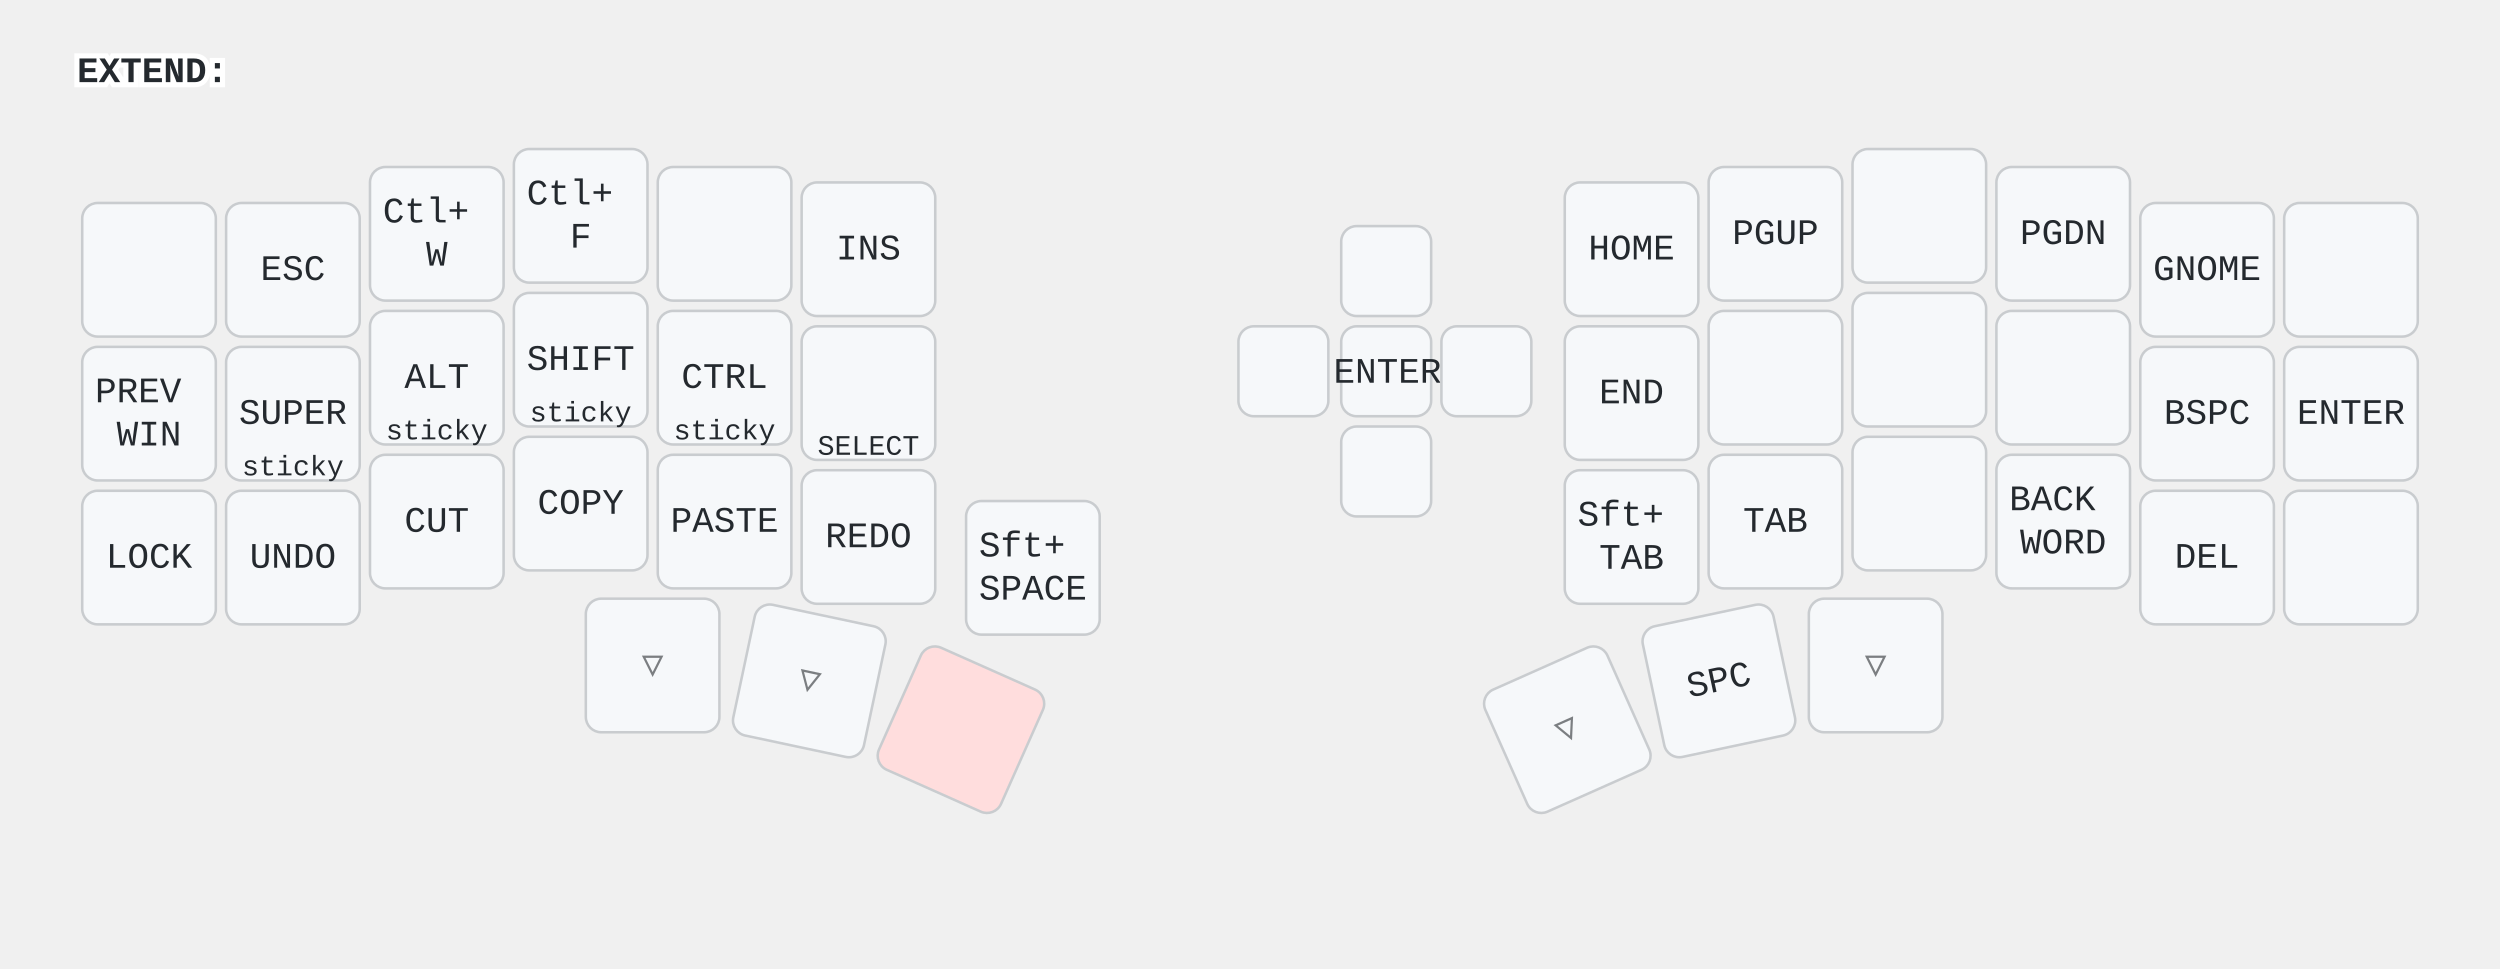
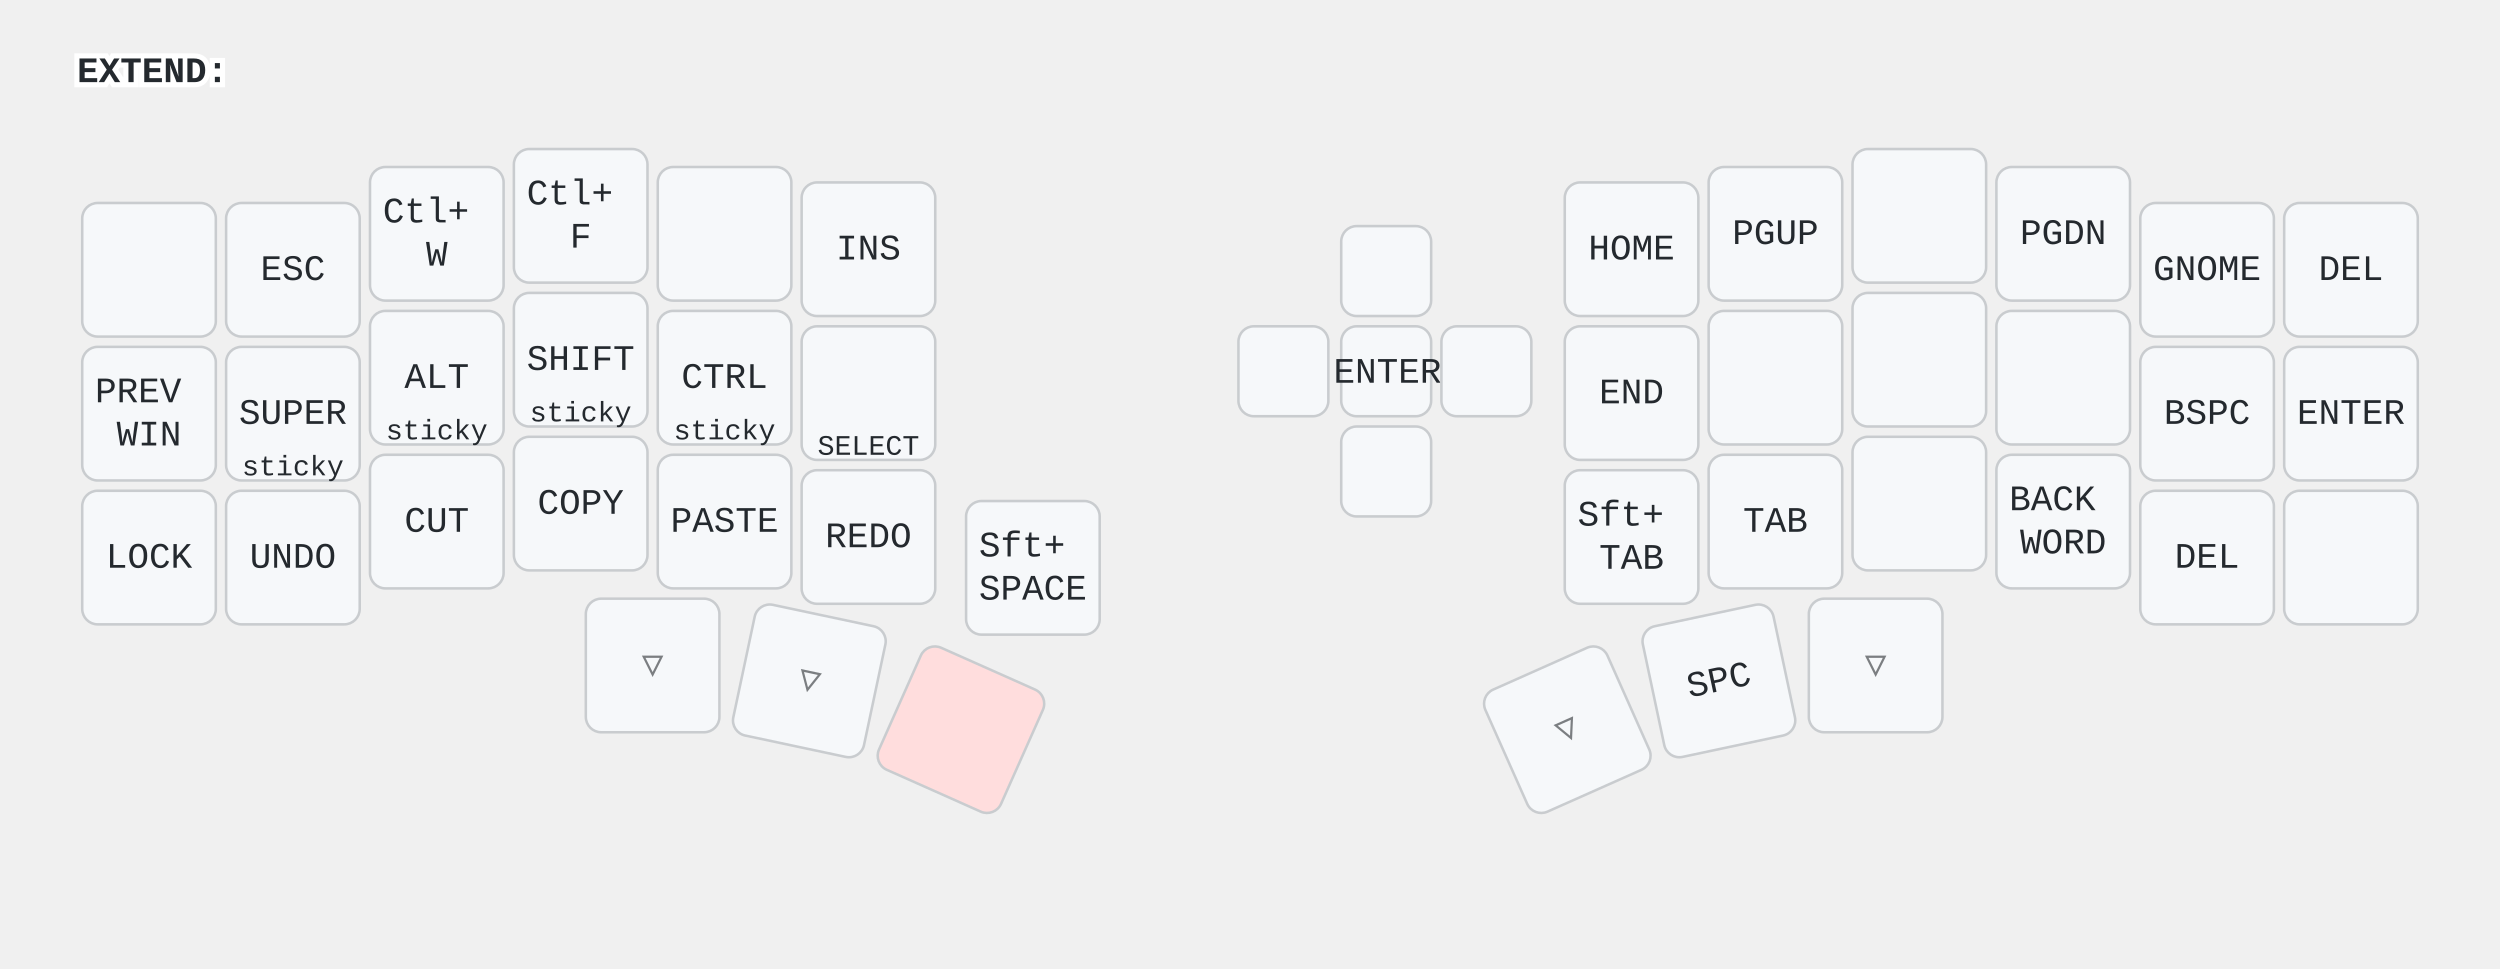
<svg xmlns="http://www.w3.org/2000/svg" xmlns:xlink="http://www.w3.org/1999/xlink" width="973" height="377" viewBox="0 0 973 377" class="keymap">
  <defs>/* start glyphs */
<svg id="mdi:arrow-down-bold">
      <svg id="mdi-arrow-down-bold" viewBox="0 0 24 24">
        <path d="M9,4H15V12H19.84L12,19.84L4.16,12H9V4Z" />
      </svg>
    </svg>
    <svg id="mdi:arrow-left-bold">
      <svg id="mdi-arrow-left-bold" viewBox="0 0 24 24">
        <path d="M20,9V15H12V19.84L4.16,12L12,4.16V9H20Z" />
      </svg>
    </svg>
    <svg id="mdi:arrow-right-bold">
      <svg id="mdi-arrow-right-bold" viewBox="0 0 24 24">
        <path d="M4,15V9H12V4.16L19.84,12L12,19.84V15H4Z" />
      </svg>
    </svg>
    <svg id="mdi:arrow-up-bold">
      <svg id="mdi-arrow-up-bold" viewBox="0 0 24 24">
        <path d="M15,20H9V12H4.16L12,4.16L19.84,12H15V20Z" />
      </svg>
    </svg>
    <svg id="mdi:menu-down">
      <svg id="mdi-menu-down" viewBox="0 0 24 24">
        <path d="M7,10L12,15L17,10H7Z" />
      </svg>
    </svg>
    <svg id="mdi:menu-left">
      <svg id="mdi-menu-left" viewBox="0 0 24 24">
        <path d="M14,7L9,12L14,17V7Z" />
      </svg>
    </svg>
    <svg id="mdi:menu-right">
      <svg id="mdi-menu-right" viewBox="0 0 24 24">
        <path d="M10,17L15,12L10,7V17Z" />
      </svg>
    </svg>
    <svg id="mdi:menu-up">
      <svg id="mdi-menu-up" viewBox="0 0 24 24">
        <path d="M7,15L12,10L17,15H7Z" />
      </svg>
    </svg>
    <svg id="mdi:mouse-left-click-outline">
      <svg id="mdi-mouse-left-click-outline" viewBox="0 0 24 24">
        <path d="M13 9V1.07C13.7 1.16 14.37 1.33 15 1.59C17.33 2.53 19.11 4.53 19.75 7C19.91 7.64 20 8.31 20 9H13M17.66 7C17.18 5.65 16.23 4.5 15 3.81V7H17.66M6 15V13H18V15C18 16.59 17.37 18.12 16.24 19.24C15.12 20.37 13.59 21 12 21C10.41 21 8.88 20.37 7.76 19.24C6.63 18.12 6 16.59 6 15M4 15C4 17.12 4.84 19.16 6.34 20.66C7.84 22.16 9.88 23 12 23C14.12 23 16.16 22.16 17.66 20.66C19.16 19.16 20 17.12 20 15V11H4V15M11 9V1.07C7.06 1.56 4 4.92 4 9H11Z" />
      </svg>
    </svg>
    <svg id="mdi:mouse-right-click-outline">
      <svg id="mdi-mouse-right-click-outline" viewBox="0 0 24 24">
        <path d="M13 9V1.07C16.94 1.56 20 4.92 20 9H13M11 9V1.07C10.3 1.16 9.63 1.33 9 1.59C6.67 2.53 4.89 4.53 4.25 7C4.09 7.64 4 8.31 4 9H11M6.34 7C6.82 5.65 7.78 4.5 9 3.81V7H6.34M6 15V13H18V15C18 16.59 17.37 18.12 16.24 19.24C15.12 20.37 13.59 21 12 21C10.41 21 8.88 20.37 7.76 19.24C6.63 18.12 6 16.59 6 15M4 15C4 17.12 4.84 19.16 6.34 20.66C7.84 22.16 9.88 23 12 23C14.12 23 16.16 22.16 17.66 20.66C19.16 19.16 20 17.12 20 15V11H4V15Z" />
      </svg>
    </svg>
    <svg id="mdi:mouse-scroll-wheel">
      <svg id="mdi-mouse-scroll-wheel" viewBox="0 0 24 24">
        <path d="M11 1.07C7.05 1.56 4 4.92 4 9H11V7.73C10.4 7.39 10 6.74 10 6V4C10 3.26 10.4 2.61 11 2.27V1.07M13 9V7.73C13.6 7.39 14 6.74 14 6V4C14 3.26 13.6 2.61 13 2.27V1.07C16.94 1.56 20 4.92 20 9H13M4 15C4 17.12 4.84 19.16 6.34 20.66C7.84 22.16 9.88 23 12 23C14.12 23 16.16 22.16 17.66 20.66C19.16 19.16 20 17.12 20 15V11H4V15M13 6V4C13 3.45 12.55 3 12 3C11.45 3 11 3.45 11 4V6C11 6.55 11.45 7 12 7C12.55 7 13 6.55 13 6Z" />
      </svg>
    </svg>
    <svg id="mdi:pan-down">
      <svg id="mdi-pan-down" viewBox="0 0 24 24">
        <path d="M12,10A2,2 0 0,0 10,12A2,2 0 0,0 12,14A2,2 0 0,0 14,12A2,2 0 0,0 12,10M8,17L12,21.5L16,17H8Z" />
      </svg>
    </svg>
    <svg id="mdi:pan-left">
      <svg id="mdi-pan-left" viewBox="0 0 24 24">
        <path d="M7,8L2.5,12L7,16V8M12,10A2,2 0 0,0 10,12A2,2 0 0,0 12,14A2,2 0 0,0 14,12A2,2 0 0,0 12,10Z" />
      </svg>
    </svg>
    <svg id="mdi:pan-right">
      <svg id="mdi-pan-right" viewBox="0 0 24 24">
        <path d="M17,8V16L21.5,12L17,8M12,10A2,2 0 0,0 10,12A2,2 0 0,0 12,14A2,2 0 0,0 14,12A2,2 0 0,0 12,10Z" />
      </svg>
    </svg>
    <svg id="mdi:pan-up">
      <svg id="mdi-pan-up" viewBox="0 0 24 24">
        <path d="M12,2.5L8,7H16L12,2.5M12,10A2,2 0 0,0 10,12A2,2 0 0,0 12,14A2,2 0 0,0 14,12A2,2 0 0,0 12,10Z" />
      </svg>
    </svg>
  </defs>/* end glyphs */
<style>/* inherit to force styles through use tags */
svg path {
    fill: inherit;
}

/* font and background color specifications */
svg.keymap {
    font-family: SFMono-Regular,Consolas,Liberation Mono,Menlo,monospace;
    font-size: 14px;
    font-kerning: normal;
    text-rendering: optimizeLegibility;
    fill: #24292e;
}

/* default key styling */
rect.key {
    fill: #f6f8fa;
}

rect.key, rect.combo {
    stroke: #c9cccf;
    stroke-width: 1;
}

/* default key side styling, only used is draw_key_sides is set */
rect.side {
    filter: brightness(90%);
}

/* color accent for combo boxes */
rect.combo, rect.combo-separate {
    fill: #cdf;
}

/* color accent for held keys */
rect.held, rect.combo.held {
    fill: #fdd;
}

/* color accent for ghost (optional) keys */
rect.ghost, rect.combo.ghost {
    stroke-dasharray: 4, 4;
    stroke-width: 2;
}

text {
    text-anchor: middle;
    dominant-baseline: middle;
}

/* styling for layer labels */
text.label {
    font-weight: bold;
    text-anchor: start;
    stroke: white;
    stroke-width: 4;
    paint-order: stroke;
}

/* styling for optional footer */
text.footer {
    text-anchor: end;
    dominant-baseline: auto;
    stroke: white;
    stroke-width: 4;
    paint-order: stroke;
}

- /* styling for combo tap, and key hold/shifted label text */
- text.combo, text.hold, text.shifted {
+ /* styling for combo tap, and key non-tap label text */
+ text.combo, text.hold, text.shifted, text.left, text.right {
    font-size: 11px;
}

text.hold {
    text-anchor: middle;
    dominant-baseline: auto;
}

text.shifted {
    text-anchor: middle;
    dominant-baseline: hanging;
}

+ text.left {
+     text-anchor: start;
+ }
+ 
+ text.right {
+     text-anchor: end;
+ }
+ 
text.layer-activator {
    text-decoration: underline;
}

/* styling for hold/shifted label text in combo box */
- text.combo.hold, text.combo.shifted {
+ text.combo.hold, text.combo.shifted, text.combo.left, text.combo.right {
    font-size: 8px;
}

/* lighter symbol for transparent keys */
text.trans {
    fill: #7b7e81;
}

/* styling for combo dendrons */
path.combo {
    stroke-width: 1;
    stroke: gray;
    fill: none;
}

/* Start Tabler Icons Cleanup */
/* cannot use height/width with glyphs */
.icon-tabler &gt; path {
    fill: inherit;
    stroke: inherit;
    stroke-width: 2;
}
/* hide tabler's default box */
.icon-tabler &gt; path[stroke="none"][fill="none"] {
    visibility: hidden;
}
/* End Tabler Icons Cleanup */
</style>
  <g transform="translate(30, 0)" class="layer-EXTEND">
    <text x="0" y="28" class="label" id="EXTEND">EXTEND:</text>
    <g transform="translate(0, 56)">
      <g transform="translate(28, 49)" class="key keypos-0">
        <rect rx="6" ry="6" x="-26" y="-26" width="52" height="52" class="key" />
      </g>
      <g transform="translate(84, 49)" class="key keypos-1">
        <rect rx="6" ry="6" x="-26" y="-26" width="52" height="52" class="key" />
        <text x="0" y="0" class="key tap">ESC</text>
      </g>
      <g transform="translate(140, 35)" class="key keypos-2">
        <rect rx="6" ry="6" x="-26" y="-26" width="52" height="52" class="key" />
        <text x="0" y="0" class="key tap">
          <tspan x="0" dy="-0.6em">Ctl+</tspan>
          <tspan x="0" dy="1.2em">W</tspan>
        </text>
      </g>
      <g transform="translate(196, 28)" class="key keypos-3">
        <rect rx="6" ry="6" x="-26" y="-26" width="52" height="52" class="key" />
        <text x="0" y="0" class="key tap">
          <tspan x="0" dy="-0.6em">Ctl+</tspan>
          <tspan x="0" dy="1.2em">F</tspan>
        </text>
      </g>
      <g transform="translate(252, 35)" class="key keypos-4">
        <rect rx="6" ry="6" x="-26" y="-26" width="52" height="52" class="key" />
      </g>
      <g transform="translate(308, 41)" class="key keypos-5">
        <rect rx="6" ry="6" x="-26" y="-26" width="52" height="52" class="key" />
        <text x="0" y="0" class="key tap">INS</text>
      </g>
      <g transform="translate(510, 50)" class="key keypos-6">
        <rect rx="6" ry="6" x="-18" y="-18" width="35" height="35" class="key" />
        <use href="#mdi:arrow-up-bold" xlink:href="#mdi:arrow-up-bold" x="-7" y="-7" height="14" width="14.0" class="key tap glyph mdi:arrow-up-bold" />
      </g>
      <g transform="translate(605, 41)" class="key keypos-7">
        <rect rx="6" ry="6" x="-26" y="-26" width="52" height="52" class="key" />
        <text x="0" y="0" class="key tap">HOME</text>
      </g>
      <g transform="translate(661, 35)" class="key keypos-8">
        <rect rx="6" ry="6" x="-26" y="-26" width="52" height="52" class="key" />
        <text x="0" y="0" class="key tap">PGUP</text>
      </g>
      <g transform="translate(717, 28)" class="key keypos-9">
        <rect rx="6" ry="6" x="-26" y="-26" width="52" height="52" class="key" />
        <use href="#mdi:arrow-up-bold" xlink:href="#mdi:arrow-up-bold" x="-7" y="-7" height="14" width="14.0" class="key tap glyph mdi:arrow-up-bold" />
      </g>
      <g transform="translate(773, 35)" class="key keypos-10">
        <rect rx="6" ry="6" x="-26" y="-26" width="52" height="52" class="key" />
        <text x="0" y="0" class="key tap">PGDN</text>
      </g>
      <g transform="translate(829, 49)" class="key keypos-11">
        <rect rx="6" ry="6" x="-26" y="-26" width="52" height="52" class="key" />
        <text x="0" y="0" class="key tap">GNOME</text>
      </g>
      <g transform="translate(885, 49)" class="key keypos-12">
        <rect rx="6" ry="6" x="-26" y="-26" width="52" height="52" class="key" />
+         <text x="0" y="0" class="key tap">DEL</text>
      </g>
      <g transform="translate(28, 105)" class="key keypos-13">
        <rect rx="6" ry="6" x="-26" y="-26" width="52" height="52" class="key" />
        <text x="0" y="0" class="key tap">
          <tspan x="0" dy="-0.6em">PREV</tspan>
          <tspan x="0" dy="1.2em">WIN</tspan>
        </text>
      </g>
      <g transform="translate(84, 105)" class="key keypos-14">
        <rect rx="6" ry="6" x="-26" y="-26" width="52" height="52" class="key" />
        <text x="0" y="0" class="key tap">SUPER</text>
        <text x="0" y="24" class="key hold">sticky</text>
      </g>
      <g transform="translate(140, 91)" class="key keypos-15">
        <rect rx="6" ry="6" x="-26" y="-26" width="52" height="52" class="key" />
        <text x="0" y="0" class="key tap">ALT</text>
        <text x="0" y="24" class="key hold">sticky</text>
      </g>
      <g transform="translate(196, 84)" class="key keypos-16">
        <rect rx="6" ry="6" x="-26" y="-26" width="52" height="52" class="key" />
        <text x="0" y="0" class="key tap">SHIFT</text>
        <text x="0" y="24" class="key hold">sticky</text>
      </g>
      <g transform="translate(252, 91)" class="key keypos-17">
        <rect rx="6" ry="6" x="-26" y="-26" width="52" height="52" class="key" />
        <text x="0" y="0" class="key tap">CTRL</text>
        <text x="0" y="24" class="key hold">sticky</text>
      </g>
      <g transform="translate(308, 97)" class="key keypos-18">
        <rect rx="6" ry="6" x="-26" y="-26" width="52" height="52" class="key" />
        <text x="0" y="24" class="key hold">SELECT</text>
      </g>
      <g transform="translate(470, 89)" class="key keypos-19">
        <rect rx="6" ry="6" x="-18" y="-18" width="35" height="35" class="key" />
        <use href="#mdi:arrow-left-bold" xlink:href="#mdi:arrow-left-bold" x="-7" y="-7" height="14" width="14.0" class="key tap glyph mdi:arrow-left-bold" />
      </g>
      <g transform="translate(510, 89)" class="key keypos-20">
        <rect rx="6" ry="6" x="-18" y="-18" width="35" height="35" class="key" />
        <text x="0" y="0" class="key tap">ENTER</text>
      </g>
      <g transform="translate(549, 89)" class="key keypos-21">
        <rect rx="6" ry="6" x="-18" y="-18" width="35" height="35" class="key" />
        <use href="#mdi:arrow-right-bold" xlink:href="#mdi:arrow-right-bold" x="-7" y="-7" height="14" width="14.0" class="key tap glyph mdi:arrow-right-bold" />
      </g>
      <g transform="translate(605, 97)" class="key keypos-22">
        <rect rx="6" ry="6" x="-26" y="-26" width="52" height="52" class="key" />
        <text x="0" y="0" class="key tap">END</text>
      </g>
      <g transform="translate(661, 91)" class="key keypos-23">
        <rect rx="6" ry="6" x="-26" y="-26" width="52" height="52" class="key" />
        <use href="#mdi:arrow-left-bold" xlink:href="#mdi:arrow-left-bold" x="-7" y="-7" height="14" width="14.0" class="key tap glyph mdi:arrow-left-bold" />
      </g>
      <g transform="translate(717, 84)" class="key keypos-24">
        <rect rx="6" ry="6" x="-26" y="-26" width="52" height="52" class="key" />
        <use href="#mdi:arrow-down-bold" xlink:href="#mdi:arrow-down-bold" x="-7" y="-7" height="14" width="14.0" class="key tap glyph mdi:arrow-down-bold" />
      </g>
      <g transform="translate(773, 91)" class="key keypos-25">
        <rect rx="6" ry="6" x="-26" y="-26" width="52" height="52" class="key" />
        <use href="#mdi:arrow-right-bold" xlink:href="#mdi:arrow-right-bold" x="-7" y="-7" height="14" width="14.0" class="key tap glyph mdi:arrow-right-bold" />
      </g>
      <g transform="translate(829, 105)" class="key keypos-26">
        <rect rx="6" ry="6" x="-26" y="-26" width="52" height="52" class="key" />
        <text x="0" y="0" class="key tap">BSPC</text>
      </g>
      <g transform="translate(885, 105)" class="key keypos-27">
        <rect rx="6" ry="6" x="-26" y="-26" width="52" height="52" class="key" />
        <text x="0" y="0" class="key tap">ENTER</text>
      </g>
      <g transform="translate(28, 161)" class="key keypos-28">
        <rect rx="6" ry="6" x="-26" y="-26" width="52" height="52" class="key" />
        <text x="0" y="0" class="key tap">LOCK</text>
      </g>
      <g transform="translate(84, 161)" class="key keypos-29">
        <rect rx="6" ry="6" x="-26" y="-26" width="52" height="52" class="key" />
        <text x="0" y="0" class="key tap">UNDO</text>
      </g>
      <g transform="translate(140, 147)" class="key keypos-30">
        <rect rx="6" ry="6" x="-26" y="-26" width="52" height="52" class="key" />
        <text x="0" y="0" class="key tap">CUT</text>
      </g>
      <g transform="translate(196, 140)" class="key keypos-31">
        <rect rx="6" ry="6" x="-26" y="-26" width="52" height="52" class="key" />
        <text x="0" y="0" class="key tap">COPY</text>
      </g>
      <g transform="translate(252, 147)" class="key keypos-32">
        <rect rx="6" ry="6" x="-26" y="-26" width="52" height="52" class="key" />
        <text x="0" y="0" class="key tap">PASTE</text>
      </g>
      <g transform="translate(308, 153)" class="key keypos-33">
        <rect rx="6" ry="6" x="-26" y="-26" width="52" height="52" class="key" />
        <text x="0" y="0" class="key tap">REDO</text>
      </g>
      <g transform="translate(372, 165)" class="key keypos-34">
        <rect rx="6" ry="6" x="-26" y="-26" width="52" height="52" class="key" />
        <text x="0" y="0" class="key tap">
          <tspan x="0" dy="-0.6em">Sft+</tspan>
          <tspan x="0" dy="1.2em">SPACE</tspan>
        </text>
      </g>
      <g transform="translate(510, 128)" class="key keypos-35">
        <rect rx="6" ry="6" x="-18" y="-18" width="35" height="35" class="key" />
        <use href="#mdi:arrow-down-bold" xlink:href="#mdi:arrow-down-bold" x="-7" y="-7" height="14" width="14.0" class="key tap glyph mdi:arrow-down-bold" />
      </g>
      <g transform="translate(605, 153)" class="key keypos-36">
        <rect rx="6" ry="6" x="-26" y="-26" width="52" height="52" class="key" />
        <text x="0" y="0" class="key tap">
          <tspan x="0" dy="-0.6em">Sft+</tspan>
          <tspan x="0" dy="1.2em">TAB</tspan>
        </text>
      </g>
      <g transform="translate(661, 147)" class="key keypos-37">
        <rect rx="6" ry="6" x="-26" y="-26" width="52" height="52" class="key" />
        <text x="0" y="0" class="key tap">TAB</text>
      </g>
      <g transform="translate(717, 140)" class="key keypos-38">
        <rect rx="6" ry="6" x="-26" y="-26" width="52" height="52" class="key" />
      </g>
      <g transform="translate(773, 147)" class="key keypos-39">
        <rect rx="6" ry="6" x="-26" y="-26" width="52" height="52" class="key" />
        <text x="0" y="0" class="key tap">
          <tspan x="0" dy="-0.6em">BACK</tspan>
          <tspan x="0" dy="1.2em">WORD</tspan>
        </text>
      </g>
      <g transform="translate(829, 161)" class="key keypos-40">
        <rect rx="6" ry="6" x="-26" y="-26" width="52" height="52" class="key" />
        <text x="0" y="0" class="key tap">DEL</text>
      </g>
      <g transform="translate(885, 161)" class="key keypos-41">
        <rect rx="6" ry="6" x="-26" y="-26" width="52" height="52" class="key" />
      </g>
      <g transform="translate(224, 203)" class="key trans keypos-42">
        <rect rx="6" ry="6" x="-26" y="-26" width="52" height="52" class="key trans" />
        <text x="0" y="0" class="key trans tap">▽</text>
      </g>
      <g transform="translate(285, 209) rotate(12.0)" class="key trans keypos-43">
        <rect rx="6" ry="6" x="-26" y="-26" width="52" height="52" class="key trans" />
        <text x="0" y="0" class="key trans tap">▽</text>
      </g>
      <g transform="translate(344, 228) rotate(24.0)" class="key held keypos-44">
        <rect rx="6" ry="6" x="-26" y="-26" width="52" height="52" class="key held" />
      </g>
      <g transform="translate(580, 228) rotate(-24.0)" class="key trans keypos-45">
        <rect rx="6" ry="6" x="-26" y="-26" width="52" height="52" class="key trans" />
        <text x="0" y="0" class="key trans tap">▽</text>
      </g>
      <g transform="translate(639, 209) rotate(-12.0)" class="key keypos-46">
        <rect rx="6" ry="6" x="-26" y="-26" width="52" height="52" class="key" />
        <text x="0" y="0" class="key tap">SPC</text>
      </g>
      <g transform="translate(700, 203)" class="key trans keypos-47">
        <rect rx="6" ry="6" x="-26" y="-26" width="52" height="52" class="key trans" />
        <text x="0" y="0" class="key trans tap">▽</text>
      </g>
    </g>
  </g>
</svg>
